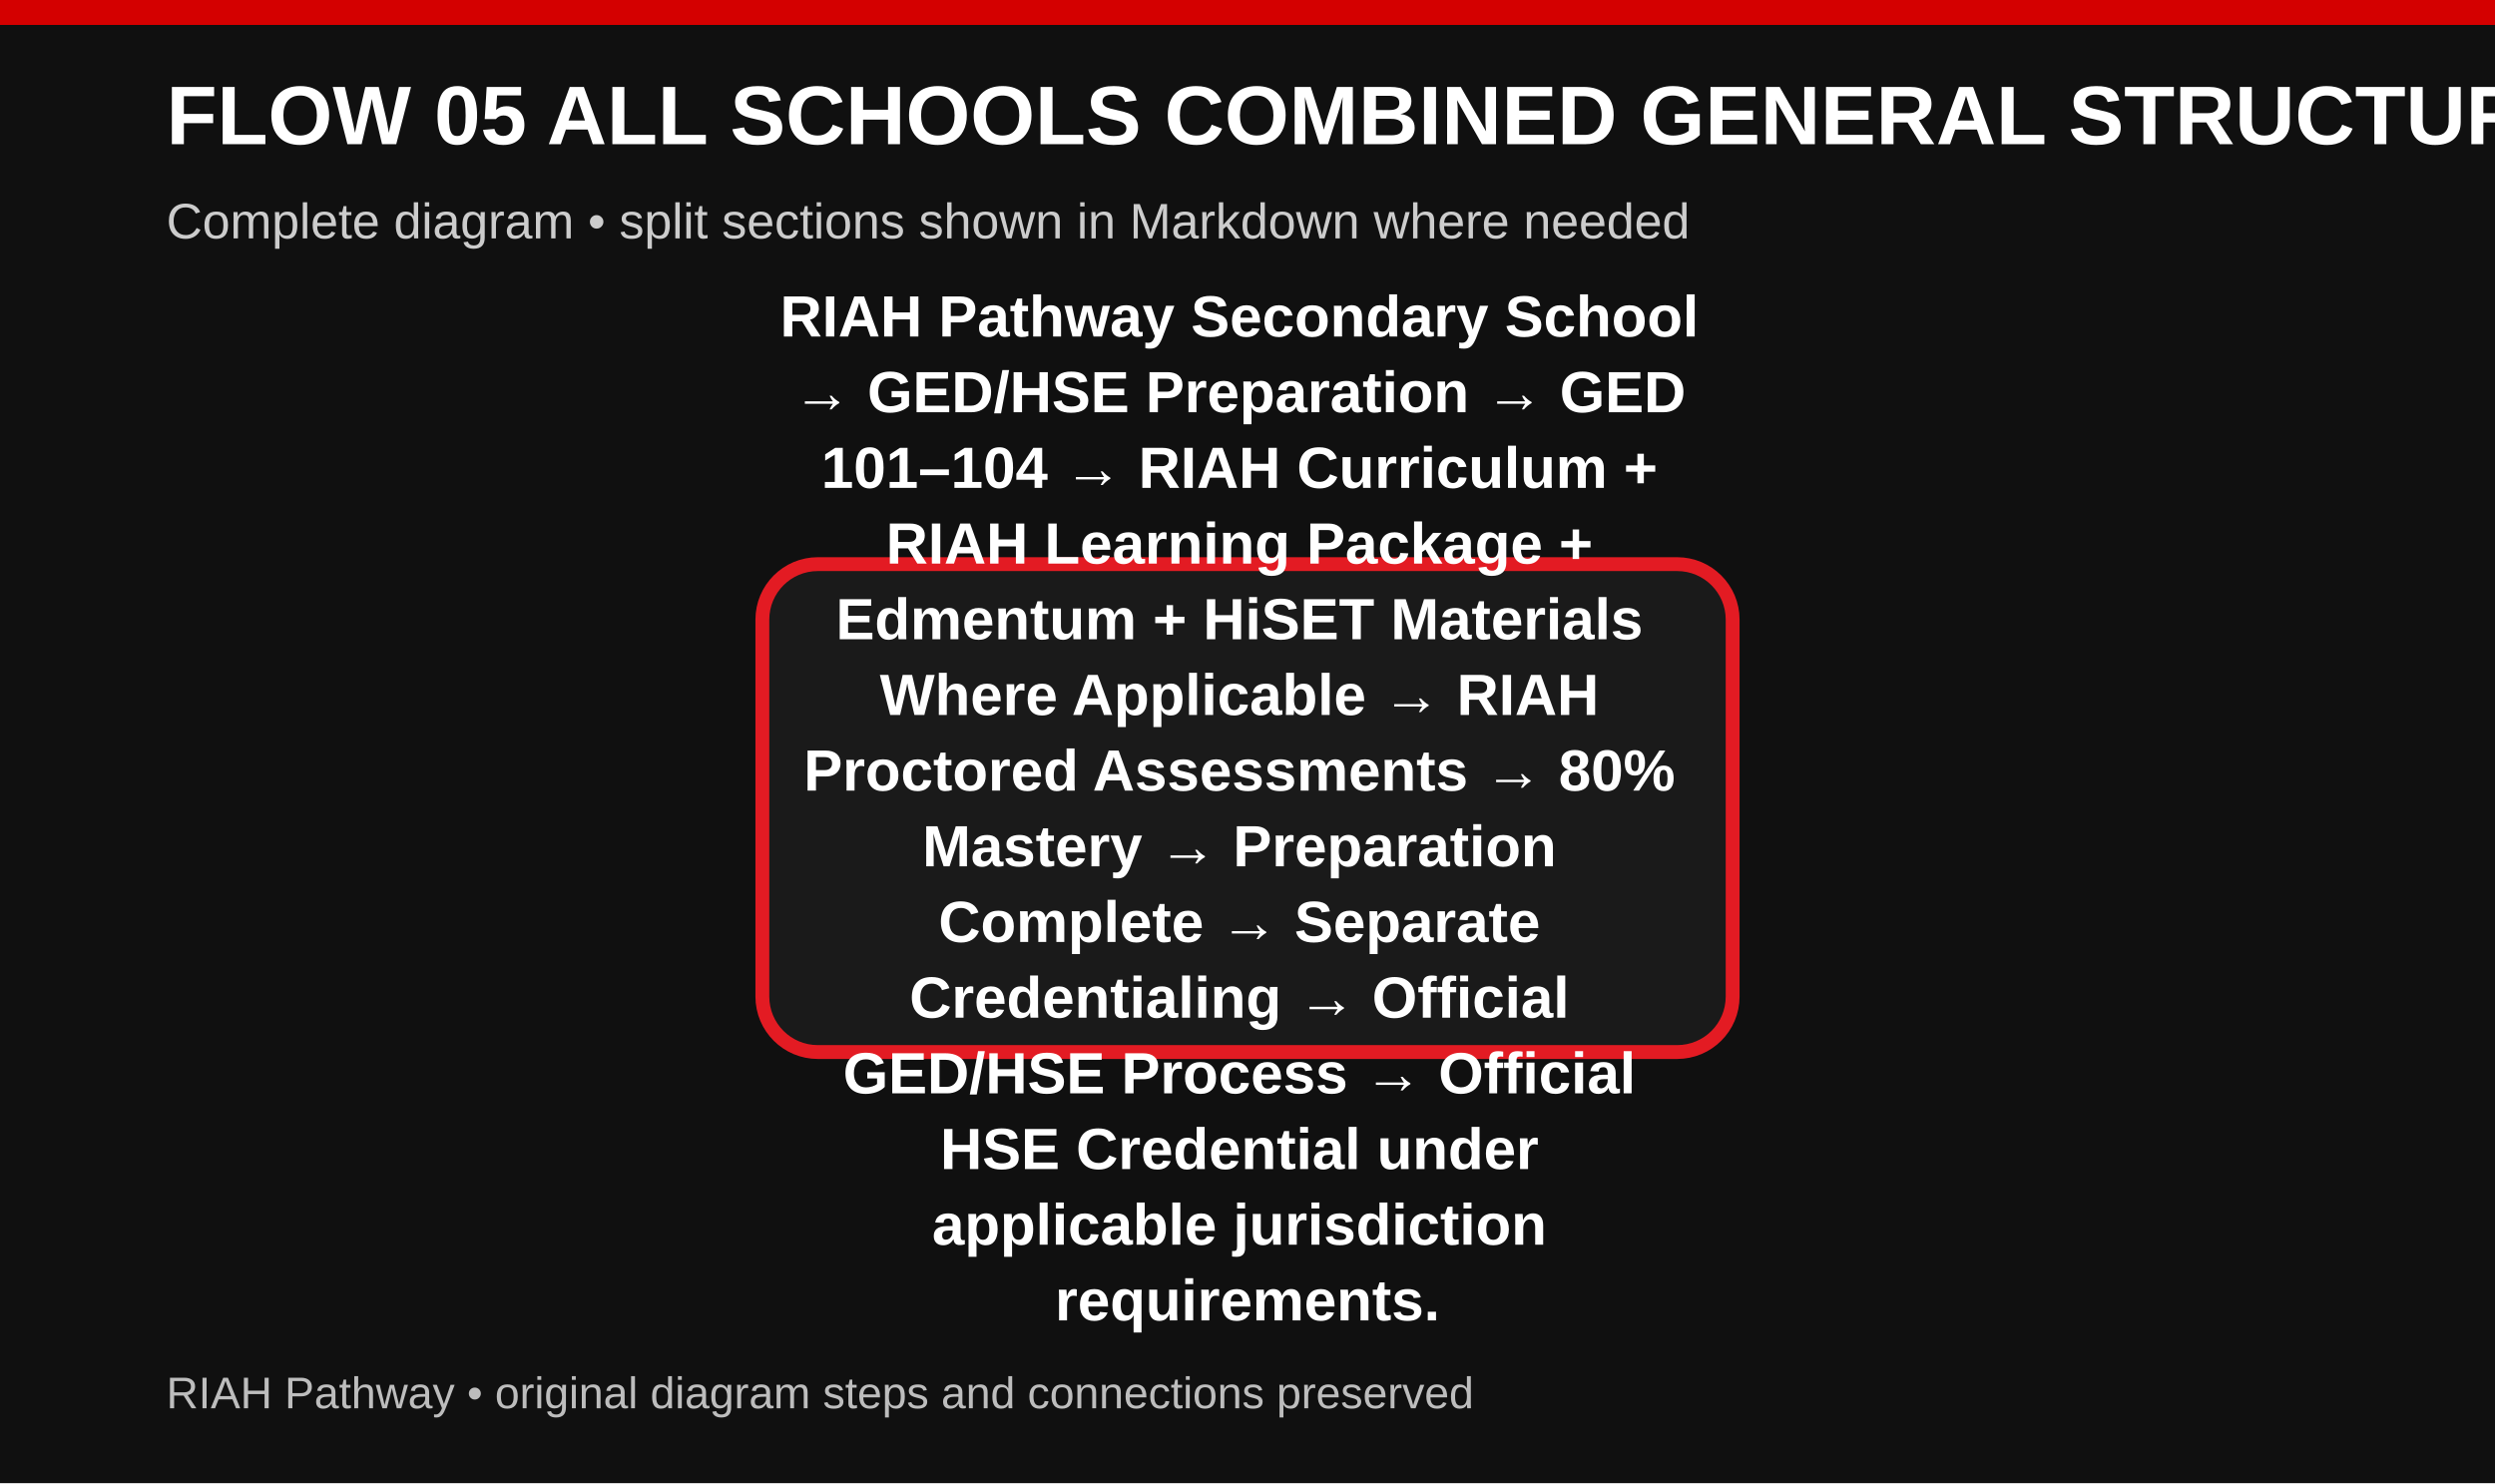
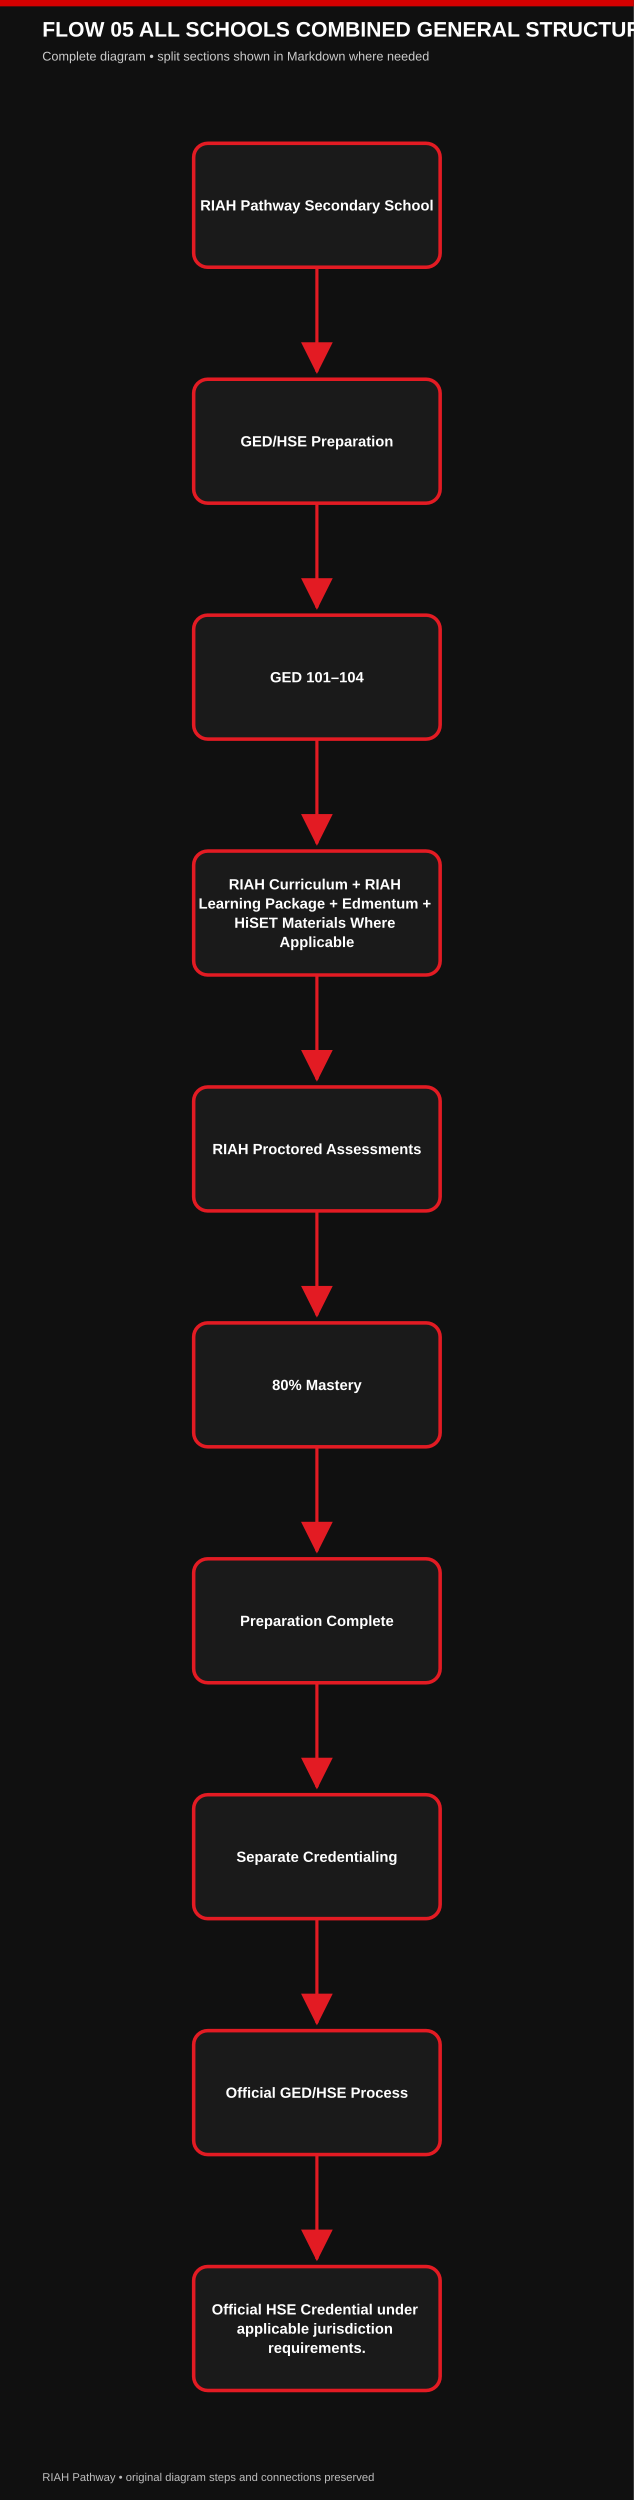
- <svg xmlns="http://www.w3.org/2000/svg" width="900" height="535" viewBox="0 0 900 535" role="img" aria-label="FLOW 05 ALL SCHOOLS COMBINED GENERAL STRUCTURE">
+ <svg xmlns="http://www.w3.org/2000/svg" width="900" height="3550" viewBox="0 0 900 3550" role="img" aria-label="FLOW 05 ALL SCHOOLS COMBINED GENERAL STRUCTURE">
  <defs>
    <marker id="arrow" markerWidth="10" markerHeight="10" refX="9" refY="5" orient="auto">
      <path d="M0,0 L10,5 L0,10 Z" fill="#E31B23" />
    </marker>
  </defs>
-   <rect width="900" height="535" fill="#101010" />
+   <rect width="900" height="3550" fill="#101010" />
  <rect width="900" height="9" fill="#D40000" />
  <text x="60" y="52" fill="#FFFFFF" font-family="Arial,DejaVu Sans,sans-serif" font-size="30" font-weight="700">FLOW 05 ALL SCHOOLS COMBINED GENERAL STRUCTURE</text>
  <text x="60" y="86" fill="#CCCCCC" font-family="Arial,DejaVu Sans,sans-serif" font-size="18">Complete diagram • split sections shown in Markdown where needed</text>
+   <path d="M450,379.5 L450,453 L450,453 L450,526.5" stroke="#E31B23" stroke-width="4.5" fill="none" stroke-linecap="round" stroke-linejoin="round" marker-end="url(#arrow)" />
+   <path d="M450,714.5 L450,788 L450,788 L450,861.5" stroke="#E31B23" stroke-width="4.5" fill="none" stroke-linecap="round" stroke-linejoin="round" marker-end="url(#arrow)" />
+   <path d="M450,1049.5 L450,1123 L450,1123 L450,1196.5" stroke="#E31B23" stroke-width="4.5" fill="none" stroke-linecap="round" stroke-linejoin="round" marker-end="url(#arrow)" />
+   <path d="M450,1384.5 L450,1458 L450,1458 L450,1531.5" stroke="#E31B23" stroke-width="4.5" fill="none" stroke-linecap="round" stroke-linejoin="round" marker-end="url(#arrow)" />
+   <path d="M450,1719.5 L450,1793 L450,1793 L450,1866.5" stroke="#E31B23" stroke-width="4.5" fill="none" stroke-linecap="round" stroke-linejoin="round" marker-end="url(#arrow)" />
+   <path d="M450,2054.5 L450,2128 L450,2128 L450,2201.5" stroke="#E31B23" stroke-width="4.5" fill="none" stroke-linecap="round" stroke-linejoin="round" marker-end="url(#arrow)" />
+   <path d="M450,2389.5 L450,2463 L450,2463 L450,2536.5" stroke="#E31B23" stroke-width="4.5" fill="none" stroke-linecap="round" stroke-linejoin="round" marker-end="url(#arrow)" />
+   <path d="M450,2724.5 L450,2798 L450,2798 L450,2871.5" stroke="#E31B23" stroke-width="4.5" fill="none" stroke-linecap="round" stroke-linejoin="round" marker-end="url(#arrow)" />
+   <path d="M450,3059.5 L450,3133 L450,3133 L450,3206.5" stroke="#E31B23" stroke-width="4.5" fill="none" stroke-linecap="round" stroke-linejoin="round" marker-end="url(#arrow)" />
  <rect x="275" y="203.5" width="350" height="176" rx="20" fill="#1A1A1A" stroke="#E31B23" stroke-width="5" />
-   <text x="450" y="121.4" font-family="Arial,DejaVu Sans,sans-serif" fill="#FFFFFF" font-size="21" font-weight="700" text-anchor="middle">
+   <text x="450" y="298.85" font-family="Arial,DejaVu Sans,sans-serif" fill="#FFFFFF" font-size="21" font-weight="700" text-anchor="middle">
    <tspan x="450" dy="0">RIAH Pathway Secondary School</tspan>
-     <tspan x="450" dy="27.3">→ GED/HSE Preparation → GED</tspan>
-     <tspan x="450" dy="27.3">101–104 → RIAH Curriculum +</tspan>
-     <tspan x="450" dy="27.3">RIAH Learning Package +</tspan>
-     <tspan x="450" dy="27.3">Edmentum + HiSET Materials</tspan>
-     <tspan x="450" dy="27.3">Where Applicable → RIAH</tspan>
-     <tspan x="450" dy="27.3">Proctored Assessments → 80%</tspan>
-     <tspan x="450" dy="27.3">Mastery → Preparation</tspan>
-     <tspan x="450" dy="27.3">Complete → Separate</tspan>
-     <tspan x="450" dy="27.3">Credentialing → Official</tspan>
-     <tspan x="450" dy="27.3">GED/HSE Process → Official</tspan>
-     <tspan x="450" dy="27.3">HSE Credential under</tspan>
+   </text>
+   <rect x="275" y="538.5" width="350" height="176" rx="20" fill="#1A1A1A" stroke="#E31B23" stroke-width="5" />
+   <text x="450" y="633.85" font-family="Arial,DejaVu Sans,sans-serif" fill="#FFFFFF" font-size="21" font-weight="700" text-anchor="middle">
+     <tspan x="450" dy="0">GED/HSE Preparation</tspan>
+   </text>
+   <rect x="275" y="873.5" width="350" height="176" rx="20" fill="#1A1A1A" stroke="#E31B23" stroke-width="5" />
+   <text x="450" y="968.85" font-family="Arial,DejaVu Sans,sans-serif" fill="#FFFFFF" font-size="21" font-weight="700" text-anchor="middle">
+     <tspan x="450" dy="0">GED 101–104</tspan>
+   </text>
+   <rect x="275" y="1208.5" width="350" height="176" rx="20" fill="#1A1A1A" stroke="#E31B23" stroke-width="5" />
+   <text x="450" y="1262.9" font-family="Arial,DejaVu Sans,sans-serif" fill="#FFFFFF" font-size="21" font-weight="700" text-anchor="middle">
+     <tspan x="450" dy="0">RIAH Curriculum + RIAH</tspan>
+     <tspan x="450" dy="27.3">Learning Package + Edmentum +</tspan>
+     <tspan x="450" dy="27.3">HiSET Materials Where</tspan>
+     <tspan x="450" dy="27.3">Applicable</tspan>
+   </text>
+   <rect x="275" y="1543.5" width="350" height="176" rx="20" fill="#1A1A1A" stroke="#E31B23" stroke-width="5" />
+   <text x="450" y="1638.85" font-family="Arial,DejaVu Sans,sans-serif" fill="#FFFFFF" font-size="21" font-weight="700" text-anchor="middle">
+     <tspan x="450" dy="0">RIAH Proctored Assessments</tspan>
+   </text>
+   <rect x="275" y="1878.5" width="350" height="176" rx="20" fill="#1A1A1A" stroke="#E31B23" stroke-width="5" />
+   <text x="450" y="1973.85" font-family="Arial,DejaVu Sans,sans-serif" fill="#FFFFFF" font-size="21" font-weight="700" text-anchor="middle">
+     <tspan x="450" dy="0">80% Mastery</tspan>
+   </text>
+   <rect x="275" y="2213.5" width="350" height="176" rx="20" fill="#1A1A1A" stroke="#E31B23" stroke-width="5" />
+   <text x="450" y="2308.85" font-family="Arial,DejaVu Sans,sans-serif" fill="#FFFFFF" font-size="21" font-weight="700" text-anchor="middle">
+     <tspan x="450" dy="0">Preparation Complete</tspan>
+   </text>
+   <rect x="275" y="2548.5" width="350" height="176" rx="20" fill="#1A1A1A" stroke="#E31B23" stroke-width="5" />
+   <text x="450" y="2643.85" font-family="Arial,DejaVu Sans,sans-serif" fill="#FFFFFF" font-size="21" font-weight="700" text-anchor="middle">
+     <tspan x="450" dy="0">Separate Credentialing</tspan>
+   </text>
+   <rect x="275" y="2883.5" width="350" height="176" rx="20" fill="#1A1A1A" stroke="#E31B23" stroke-width="5" />
+   <text x="450" y="2978.85" font-family="Arial,DejaVu Sans,sans-serif" fill="#FFFFFF" font-size="21" font-weight="700" text-anchor="middle">
+     <tspan x="450" dy="0">Official GED/HSE Process</tspan>
+   </text>
+   <rect x="275" y="3218.5" width="350" height="176" rx="20" fill="#1A1A1A" stroke="#E31B23" stroke-width="5" />
+   <text x="450" y="3286.55" font-family="Arial,DejaVu Sans,sans-serif" fill="#FFFFFF" font-size="21" font-weight="700" text-anchor="middle">
+     <tspan x="450" dy="0">Official HSE Credential under</tspan>
    <tspan x="450" dy="27.3">applicable jurisdiction</tspan>
    <tspan x="450" dy="27.3">requirements.</tspan>
  </text>
-   <text x="60" y="508" fill="#BDBDBD" font-family="Arial,DejaVu Sans,sans-serif" font-size="16">RIAH Pathway • original diagram steps and connections preserved</text>
+   <text x="60" y="3523" fill="#BDBDBD" font-family="Arial,DejaVu Sans,sans-serif" font-size="16">RIAH Pathway • original diagram steps and connections preserved</text>
</svg>
